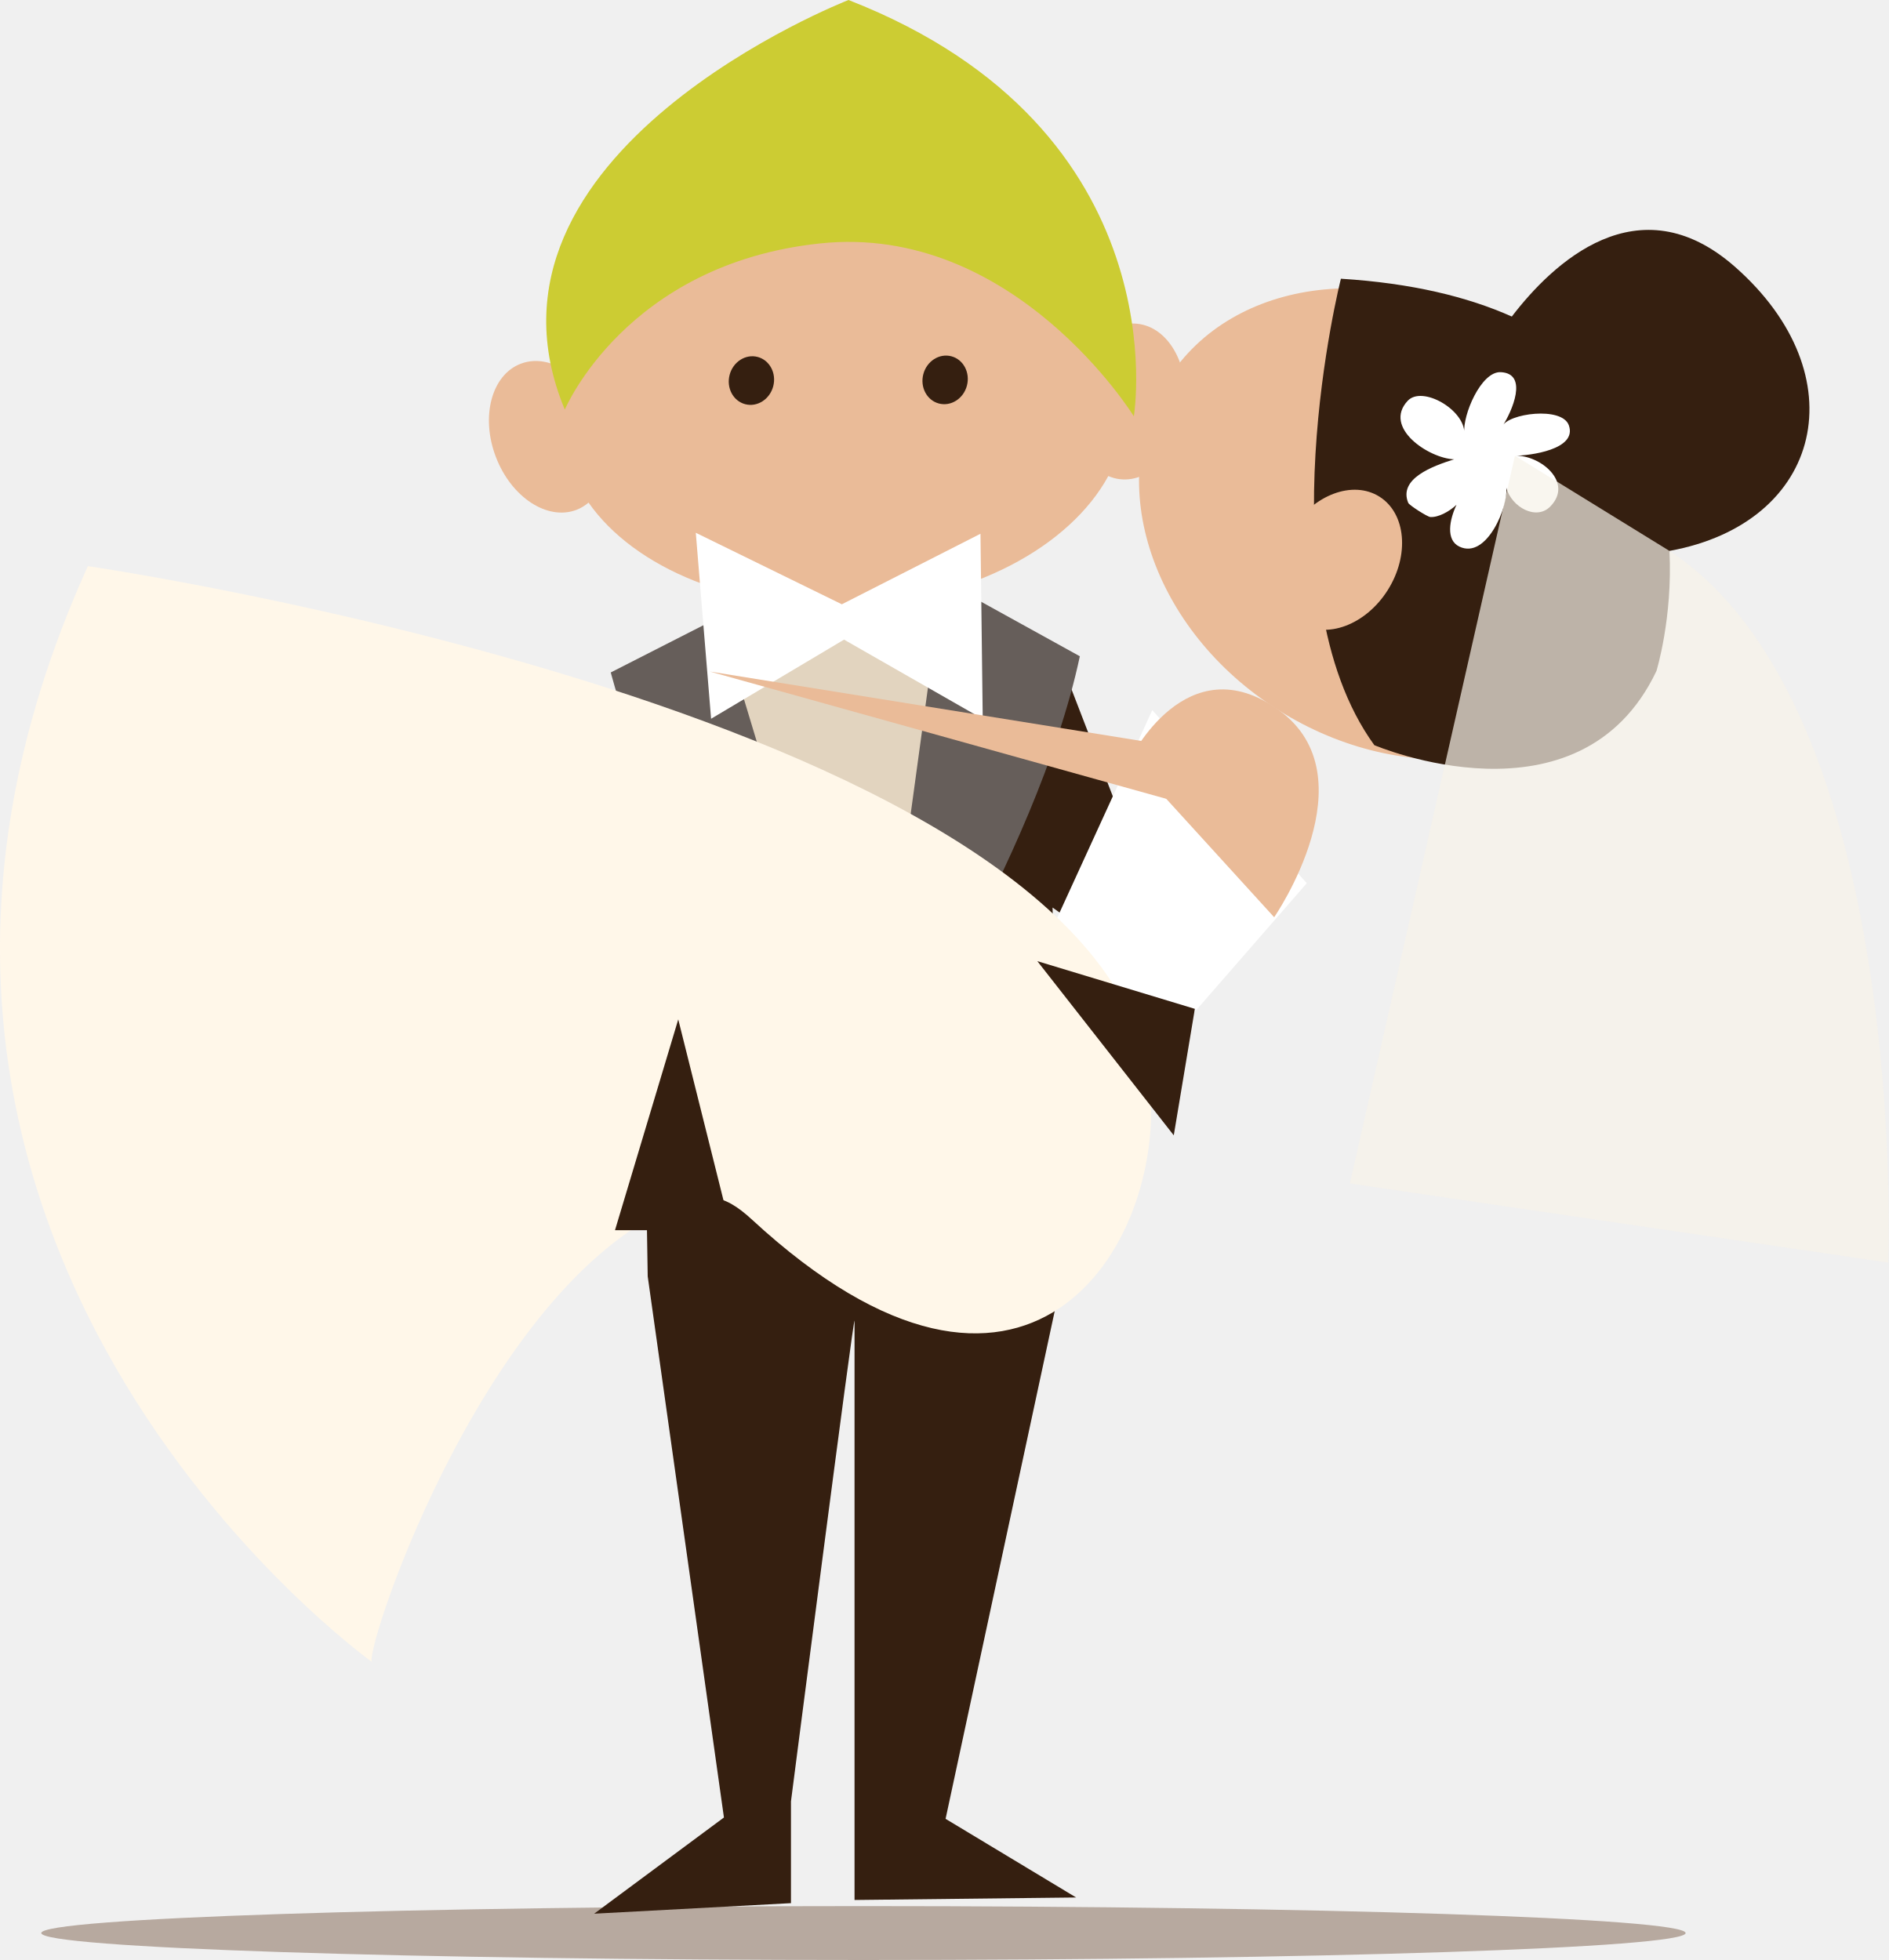
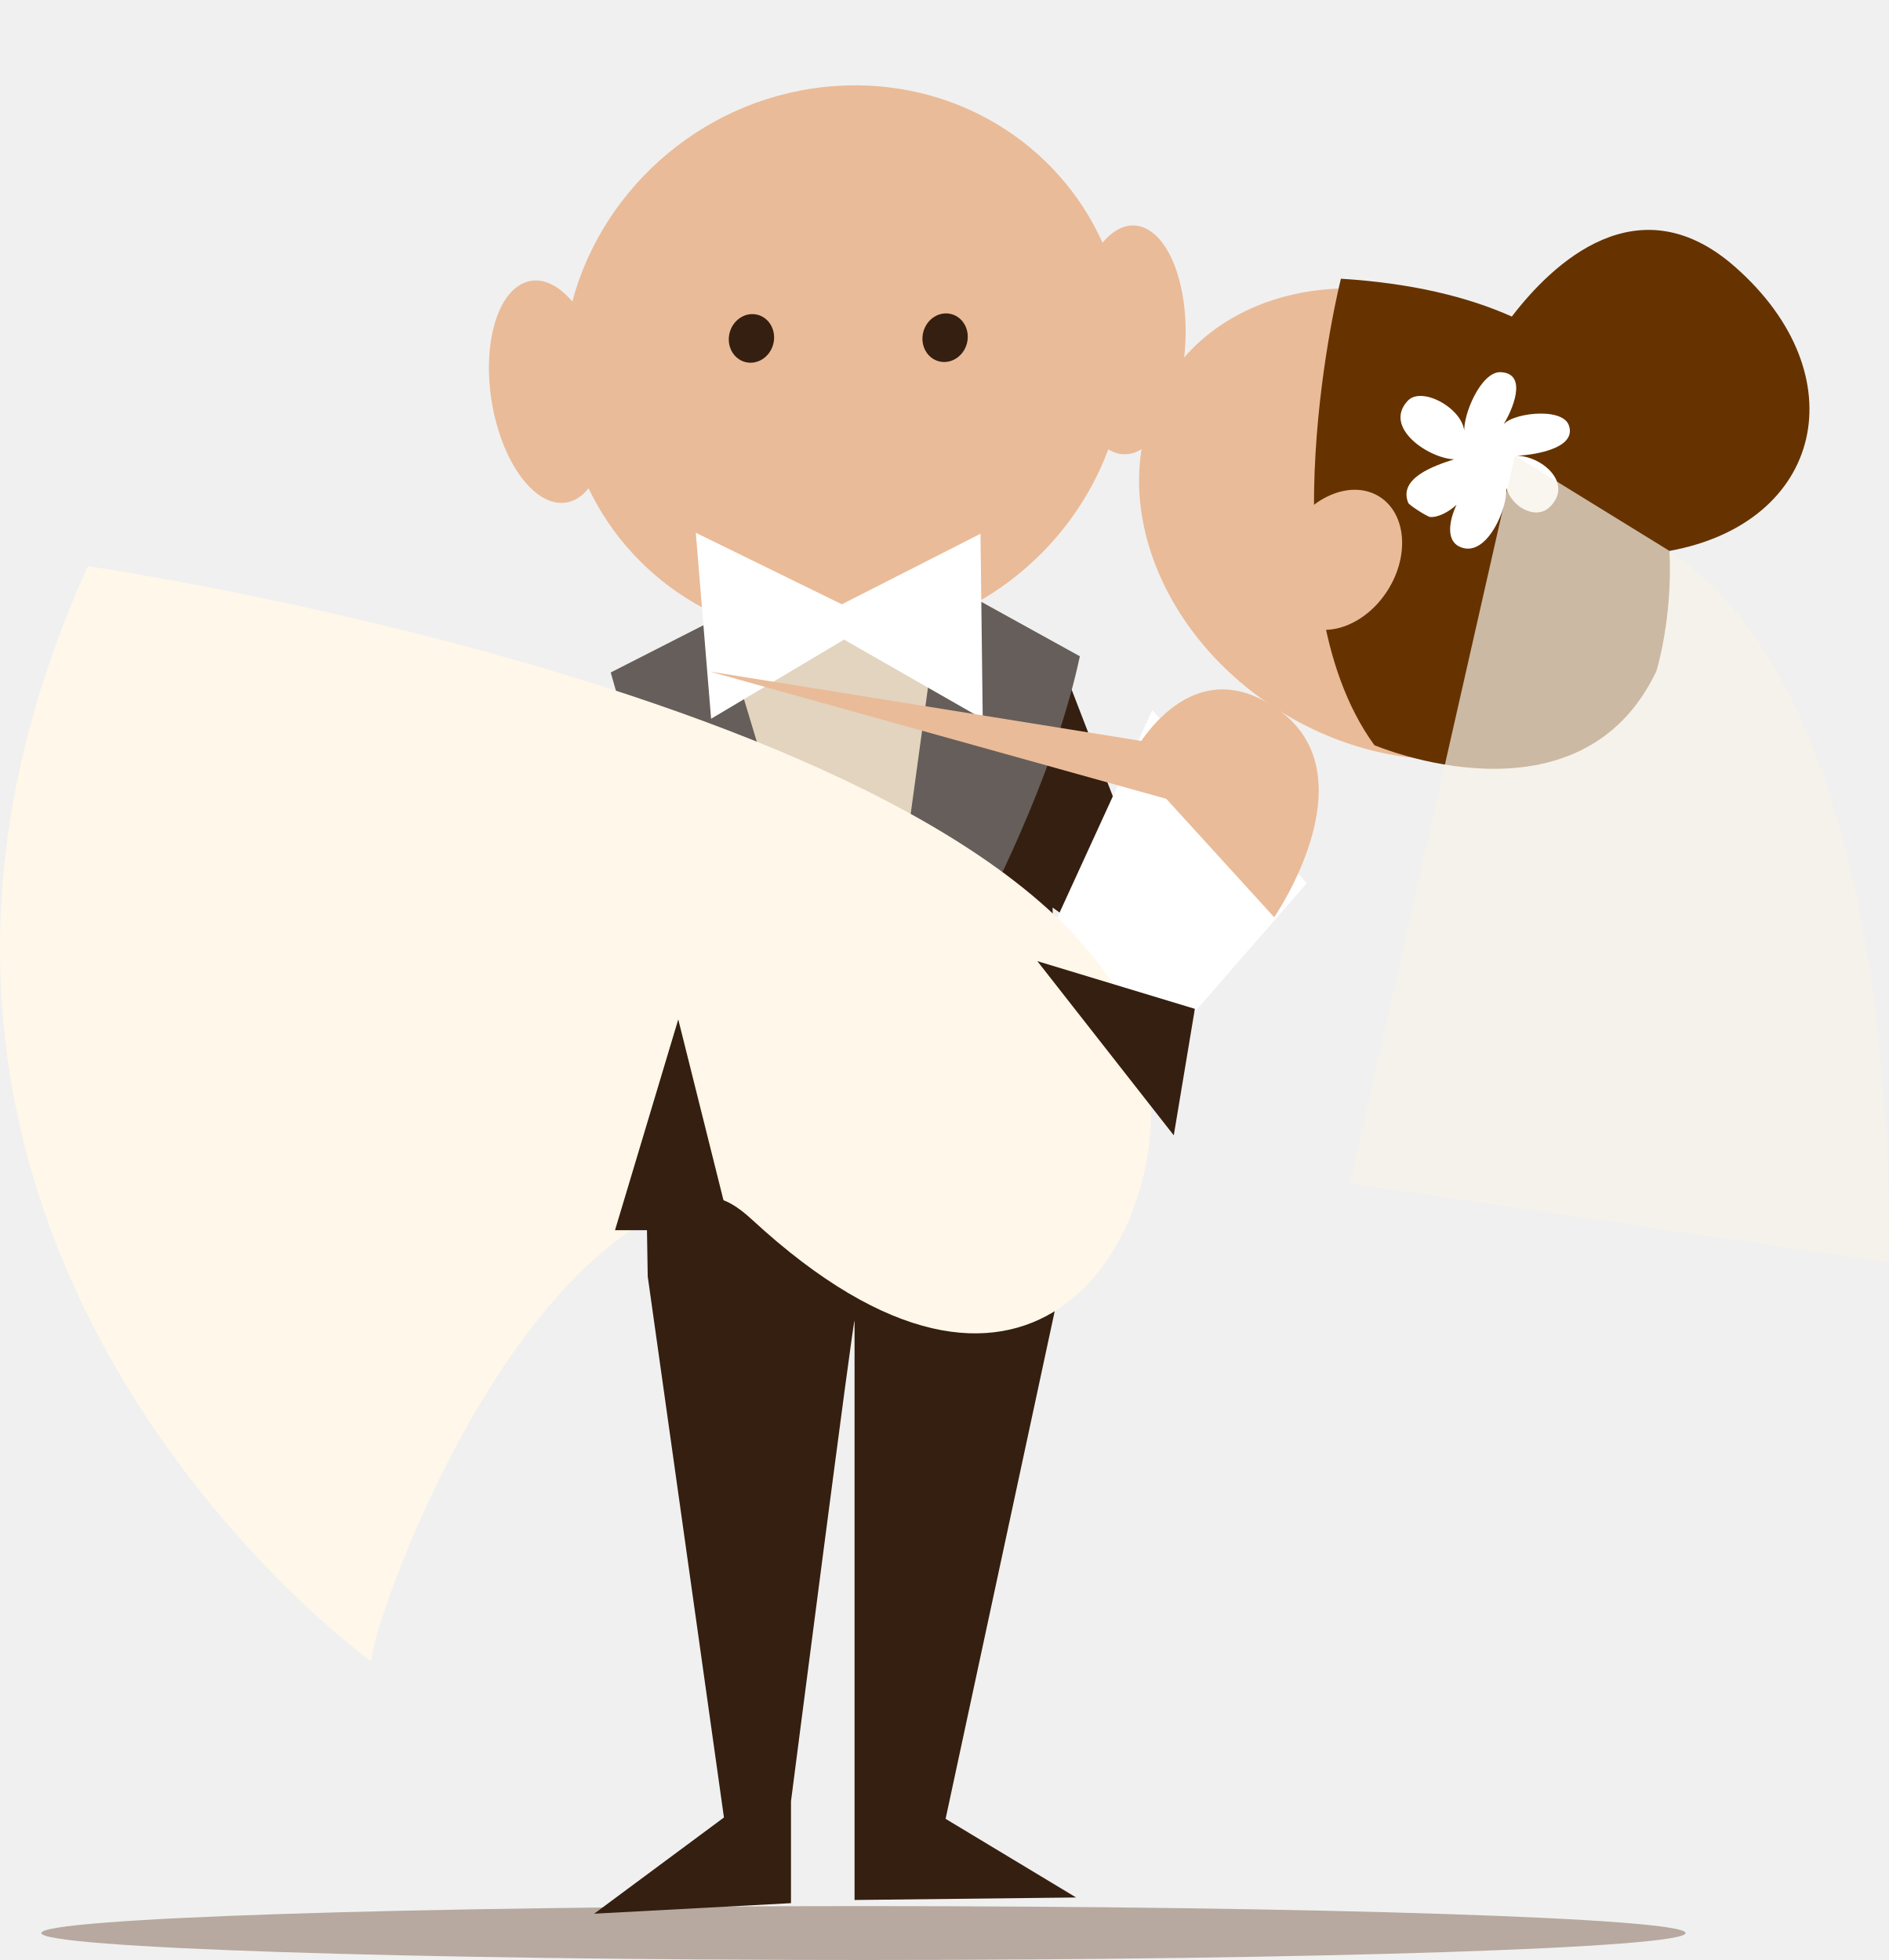
- <svg xmlns="http://www.w3.org/2000/svg" version="1.1" id="Layer_1" x="0px" y="0px" width="179.153px" height="185.942px" viewBox="379.38 174.525 179.153 185.942" enable-background="new 379.38 174.525 179.153 185.942" xml:space="preserve">
+ <svg xmlns="http://www.w3.org/2000/svg" version="1.1" id="Layer_1" x="0px" y="0px" width="179.153px" height="185.942px" viewBox="0 0 179.153 185.942" enable-background="new 0 0 179.153 185.942" xml:space="preserve">
  <g>
-     <ellipse fill="#B7A99F" cx="461.278" cy="357.91" rx="77.983" ry="2.557" />
+     <ellipse fill="#B7A99F" cx="81.899" cy="183.385" rx="77.983" ry="2.557" />
    <g>
-       <path fill="#351F10" d="M479.216,260.622l13.497,9.61l-12.909-33.448l-39.4,1.29l-12.691,24.158l12.525-2.428l0.578,35.807    l7.23,51.336l-12.309,9.127l18.667-1v-9.655c0,0,6.03-46.813,6.03-45.576c0,1.236,0,54.93,0,54.93l21.018-0.237l-12.382-7.462    l10.904-50.744L479.216,260.622z" />
-       <polygon fill="#E2D4BF" points="446.743,233.288 461.948,279.614 471.472,232.464   " />
+       <path fill="#351F10" d="M99.837,86.097l13.497,9.61l-12.909-33.448l-39.4,1.29L48.334,87.707l12.525-2.428l0.578,35.807    l7.23,51.336l-12.309,9.127l18.667-1v-9.655c0,0,6.03-46.813,6.03-45.576c0,1.236,0,54.93,0,54.93l21.018-0.237l-12.382-7.462    l10.904-50.744L99.837,86.097z" />
+       <polygon fill="#E2D4BF" points="67.364,58.763 82.569,105.089 92.093,57.939   " />
      <g>
-         <path fill="#EABB98" d="M491.773,213.213c0.459-4.072-1.555-7.642-4.494-7.972c-1.185-0.133-2.336,0.286-3.323,1.092     c-4.23-6.424-14.064-10.649-25.317-10.132c-12.074,0.558-22.022,6.405-24.975,13.934c-1.52-1.23-3.312-1.706-4.889-1.104     c-2.765,1.054-3.825,5.012-2.364,8.839c1.46,3.829,4.885,6.078,7.65,5.023c0.425-0.161,0.803-0.399,1.144-0.686     c4.352,6.228,14.039,10.29,25.083,9.781c11.19-0.516,20.549-5.571,24.216-12.3c0.352,0.15,0.723,0.254,1.111,0.298     C488.558,220.315,491.313,217.283,491.773,213.213z" />
+         <path fill="#EABB98" d="M112.394,33.123c0.459-5.976-1.555-11.215-4.494-11.699c-1.185-0.195-2.336,0.42-3.323,1.603     c-4.23-9.427-14.064-15.628-25.317-14.869c-12.074,0.819-22.022,9.4-24.975,20.449c-1.52-1.805-3.312-2.504-4.889-1.62     c-2.765,1.547-3.825,7.355-2.364,12.972c1.46,5.619,4.885,8.92,7.65,7.371c0.425-0.236,0.803-0.586,1.144-1.007     c4.352,9.14,14.039,15.101,25.083,14.354c11.19-0.757,20.549-8.176,24.216-18.051c0.352,0.22,0.723,0.373,1.111,0.437     C109.179,43.546,111.934,39.096,112.394,33.123z" />
        <g>
-           <ellipse transform="matrix(0.2558 -0.9667 0.9667 0.2558 131.7691 592.4087)" fill="#351F10" cx="450.663" cy="210.618" rx="2.318" ry="2.138" />
-           <ellipse transform="matrix(0.2557 -0.9668 0.9668 0.2557 145.5088 610.1608)" fill="#351F10" cx="469.013" cy="210.582" rx="2.317" ry="2.138" />
+           <ellipse transform="matrix(-0.9667 -0.2558 0.2558 -0.9667 131.9639 81.3719)" fill="#351F10" cx="71.274" cy="32.104" rx="2.138" ry="2.318" />
+           <ellipse transform="matrix(-0.9668 -0.2557 0.2557 -0.9668 168.1215 85.9365)" fill="#351F10" cx="89.647" cy="32.04" rx="2.138" ry="2.317" />
        </g>
-         <path fill="#CCCC33" d="M432.953,213.384c0,0,5.786-13.818,24.207-15.766c18.421-1.948,29.767,16.401,29.767,16.401     s4.5-27.178-27.065-39.494C459.861,174.525,422.789,188.952,432.953,213.384z" />
      </g>
-       <path fill="#665E5A" d="M447.596,233.076l-10.285,5.243c0,0,8.55,32.627,24.212,40.871L447.596,233.076z" />
-       <path fill="#665E5A" d="M468.787,229.593l-6.838,50.021c0,0,15.734-23.458,19.855-42.83L468.787,229.593z" />
-       <polygon fill="#FFFFFF" points="459.23,231.853 445.377,225.069 446.828,242.712 459.439,235.205 472.593,242.73 472.379,225.162       " />
+       <path fill="#665E5A" d="M68.217,58.551l-10.285,5.243c0,0,8.55,32.627,24.212,40.871L68.217,58.551z" />
+       <path fill="#665E5A" d="M89.408,55.068l-6.838,50.021c0,0,15.734-23.458,19.855-42.83L89.408,55.068z" />
+       <polygon fill="#FFFFFF" points="79.851,57.328 65.998,50.544 67.449,68.187 80.06,60.68 93.214,68.205 93,50.637   " />
    </g>
-     <polygon fill="#FFFFFF" points="488.676,241.894 477.772,265.708 489.268,274.458 503.329,258.313  " />
+     <polygon fill="#FFFFFF" points="109.297,67.369 98.393,91.183 109.889,99.933 123.95,83.788  " />
    <g>
-       <path fill="#FFF7E9" d="M387.713,228.233c0,0,97.64,14.245,100.763,49.532c1.333,15.055-11.763,36.468-37.763,12.468    c-2.859-2.639-4.546-2.614-8-1c-18.146,8.478-29.239,43.309-28,43C414.713,332.233,358.713,292.233,387.713,228.233z" />
-       <ellipse transform="matrix(0.5336 -0.8457 0.8457 0.5336 49.0764 537.4147)" fill="#EABB98" cx="511.805" cy="224.21" rx="20.899" ry="25.618" />
-       <path fill="#351F10" d="M537.73,226.789c14.613-2.665,17.875-16.695,6.217-26.95c-9.193-8.087-17.313-0.32-21.17,4.716    c-4.191-1.871-9.497-3.17-16.211-3.588c0,0-7.486,29.555,3.171,44.25c0,0,19.475,8.301,26.757-7.033    C536.495,238.184,538.047,233.155,537.73,226.789z" />
-       <path fill="#FFFFFF" d="M523.075,217.76c1.375-0.012,5.942-0.572,5.11-2.891c-0.653-1.821-5.794-1.118-6.311,0.106    c0.929-1.42,2.508-5.019-0.15-5.143c-1.87-0.087-3.626,4.091-3.452,5.774c0.02-2.229-3.998-4.52-5.367-3.061    c-2.381,2.545,2.002,5.467,4.401,5.555c-2.062,0.649-5.294,1.836-4.353,4.131c0.093,0.224,1.805,1.321,2.091,1.341    c0.738,0.054,1.775-0.489,2.489-1.16c-0.676,1.431-1.031,3.34,0.261,3.964c2.632,1.269,4.685-3.928,4.457-5.582    c0.51,1.859,2.853,3.129,4.17,1.788C528.674,220.29,525.462,217.669,523.075,217.76z" />
-       <path opacity="0.7" fill="#F7F2E8" enable-background="new    " d="M537.73,226.789l-14.655-9.029l-15.657,69.039l51.064,7.506    C558.482,294.305,560.577,241.784,537.73,226.789z" />
-       <path fill="#EABB98" d="M486.578,246.549c0,0,5.335-10.983,14.099-4.657c8.763,6.325-0.441,19.65-0.441,19.65L486.578,246.549z" />
-       <polygon fill="#EABB98" points="497.797,246.453 446.713,238.233 501.341,253.471   " />
-       <ellipse transform="matrix(0.5336 -0.8457 0.8457 0.5336 43.7006 534.4861)" fill="#EABB98" cx="506.461" cy="227.62" rx="7.079" ry="5.394" />
-       <polygon fill="#351F10" points="490.713,282.233 477.772,265.708 492.713,270.233   " />
+       <path fill="#FFF7E9" d="M8.334,53.708c0,0,97.64,14.245,100.763,49.532c1.333,15.055-11.763,36.468-37.763,12.468    c-2.859-2.639-4.546-2.614-8-1c-18.146,8.478-29.239,43.309-28,43C35.334,157.708-20.666,117.708,8.334,53.708z" />
+       <ellipse transform="matrix(-0.8457 -0.5336 0.5336 -0.8457 217.876 162.3792)" fill="#EABB98" cx="132.411" cy="49.695" rx="25.617" ry="20.898" />
+       <path fill="#663300" d="M158.351,52.264c14.613-2.665,17.875-16.695,6.217-26.95c-9.193-8.087-17.313-0.32-21.17,4.716    c-4.191-1.871-9.497-3.17-16.211-3.588c0,0-7.486,29.555,3.171,44.25c0,0,19.475,8.301,26.757-7.033    C157.116,63.659,158.668,58.63,158.351,52.264z" />
+       <path fill="#FFFFFF" d="M143.696,43.235c1.375-0.012,5.942-0.572,5.11-2.891c-0.653-1.821-5.794-1.118-6.311,0.106    c0.929-1.42,2.508-5.019-0.15-5.143c-1.87-0.087-3.626,4.091-3.452,5.774c0.02-2.229-3.998-4.52-5.367-3.061    c-2.381,2.545,2.002,5.467,4.401,5.555c-2.062,0.649-5.294,1.836-4.353,4.131c0.093,0.224,1.805,1.321,2.091,1.341    c0.738,0.054,1.775-0.489,2.489-1.16c-0.676,1.431-1.031,3.34,0.261,3.964c2.632,1.269,4.685-3.928,4.457-5.582    c0.51,1.859,2.853,3.129,4.17,1.788C149.295,45.765,146.083,43.144,143.696,43.235z" />
+       <path opacity="0.7" fill="#F7F2E8" enable-background="new    " d="M158.351,52.264l-14.655-9.029l-15.657,69.039l51.064,7.506    C179.103,119.78,181.198,67.259,158.351,52.264z" />
+       <path fill="#EABB98" d="M107.199,72.024c0,0,5.335-10.983,14.099-4.657c8.763,6.325-0.441,19.65-0.441,19.65L107.199,72.024z" />
+       <polygon fill="#EABB98" points="118.418,71.928 67.334,63.708 121.962,78.946   " />
+       <ellipse transform="matrix(-0.8457 -0.5336 0.5336 -0.8457 206.1935 165.8225)" fill="#EABB98" cx="127.067" cy="53.105" rx="5.394" ry="7.079" />
+       <polygon fill="#351F10" points="111.334,107.708 98.393,91.183 113.334,95.708   " />
    </g>
-     <polygon fill="#351F10" points="437.713,291.233 443.713,271.233 448.713,291.233  " />
+     <polygon fill="#351F10" points="58.334,116.708 64.334,96.708 69.334,116.708  " />
  </g>
</svg>
